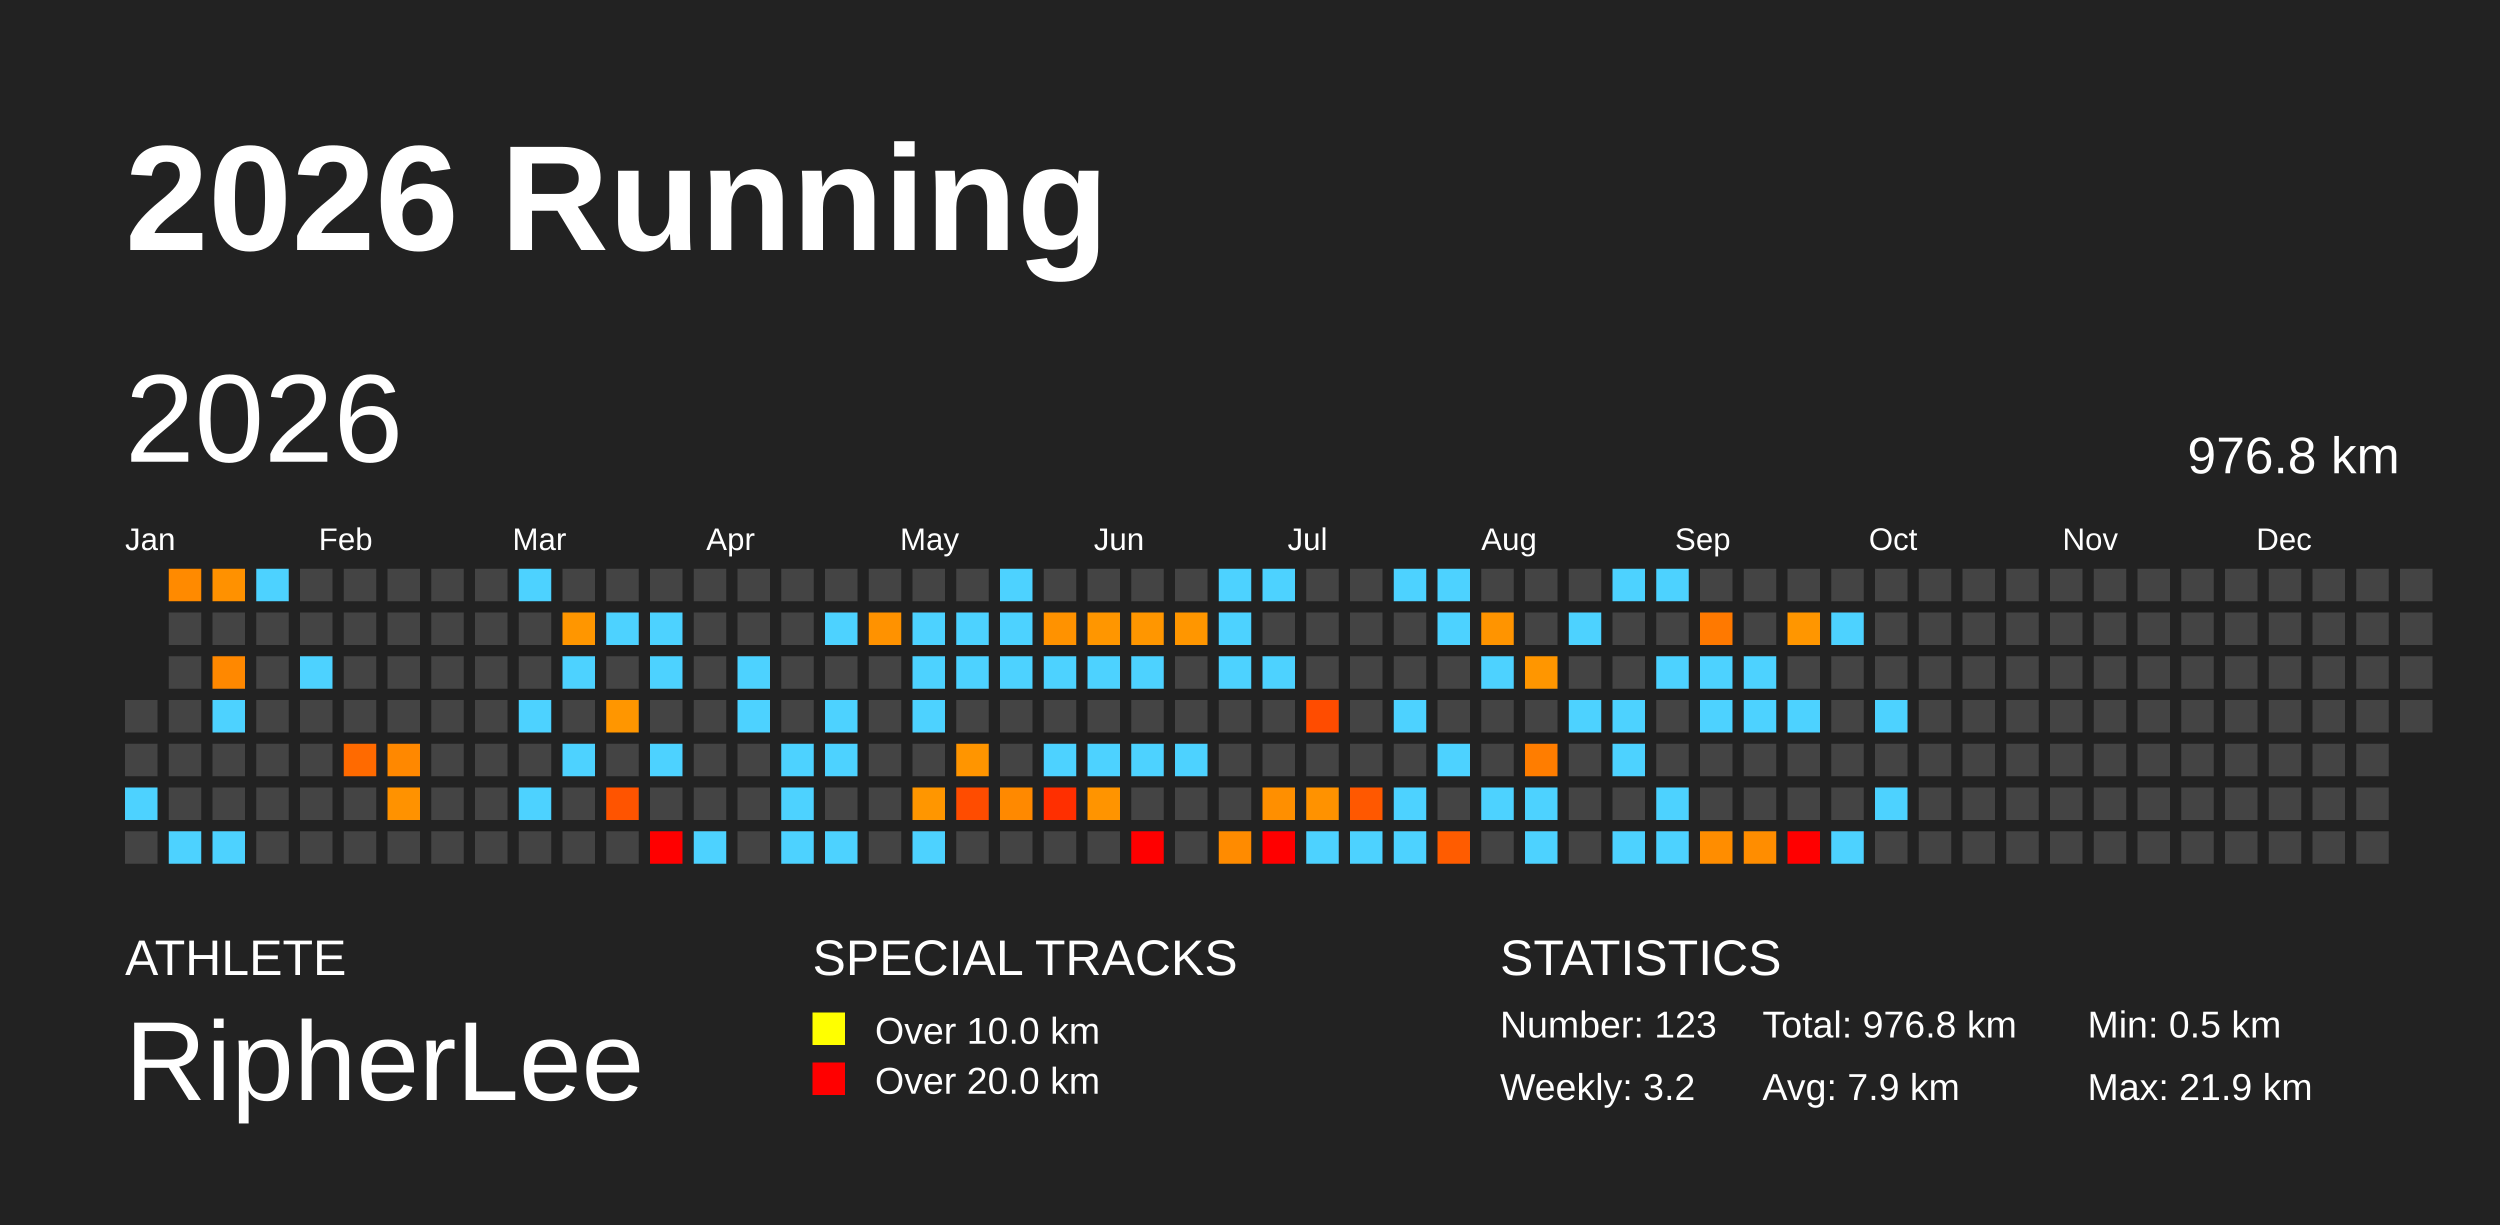
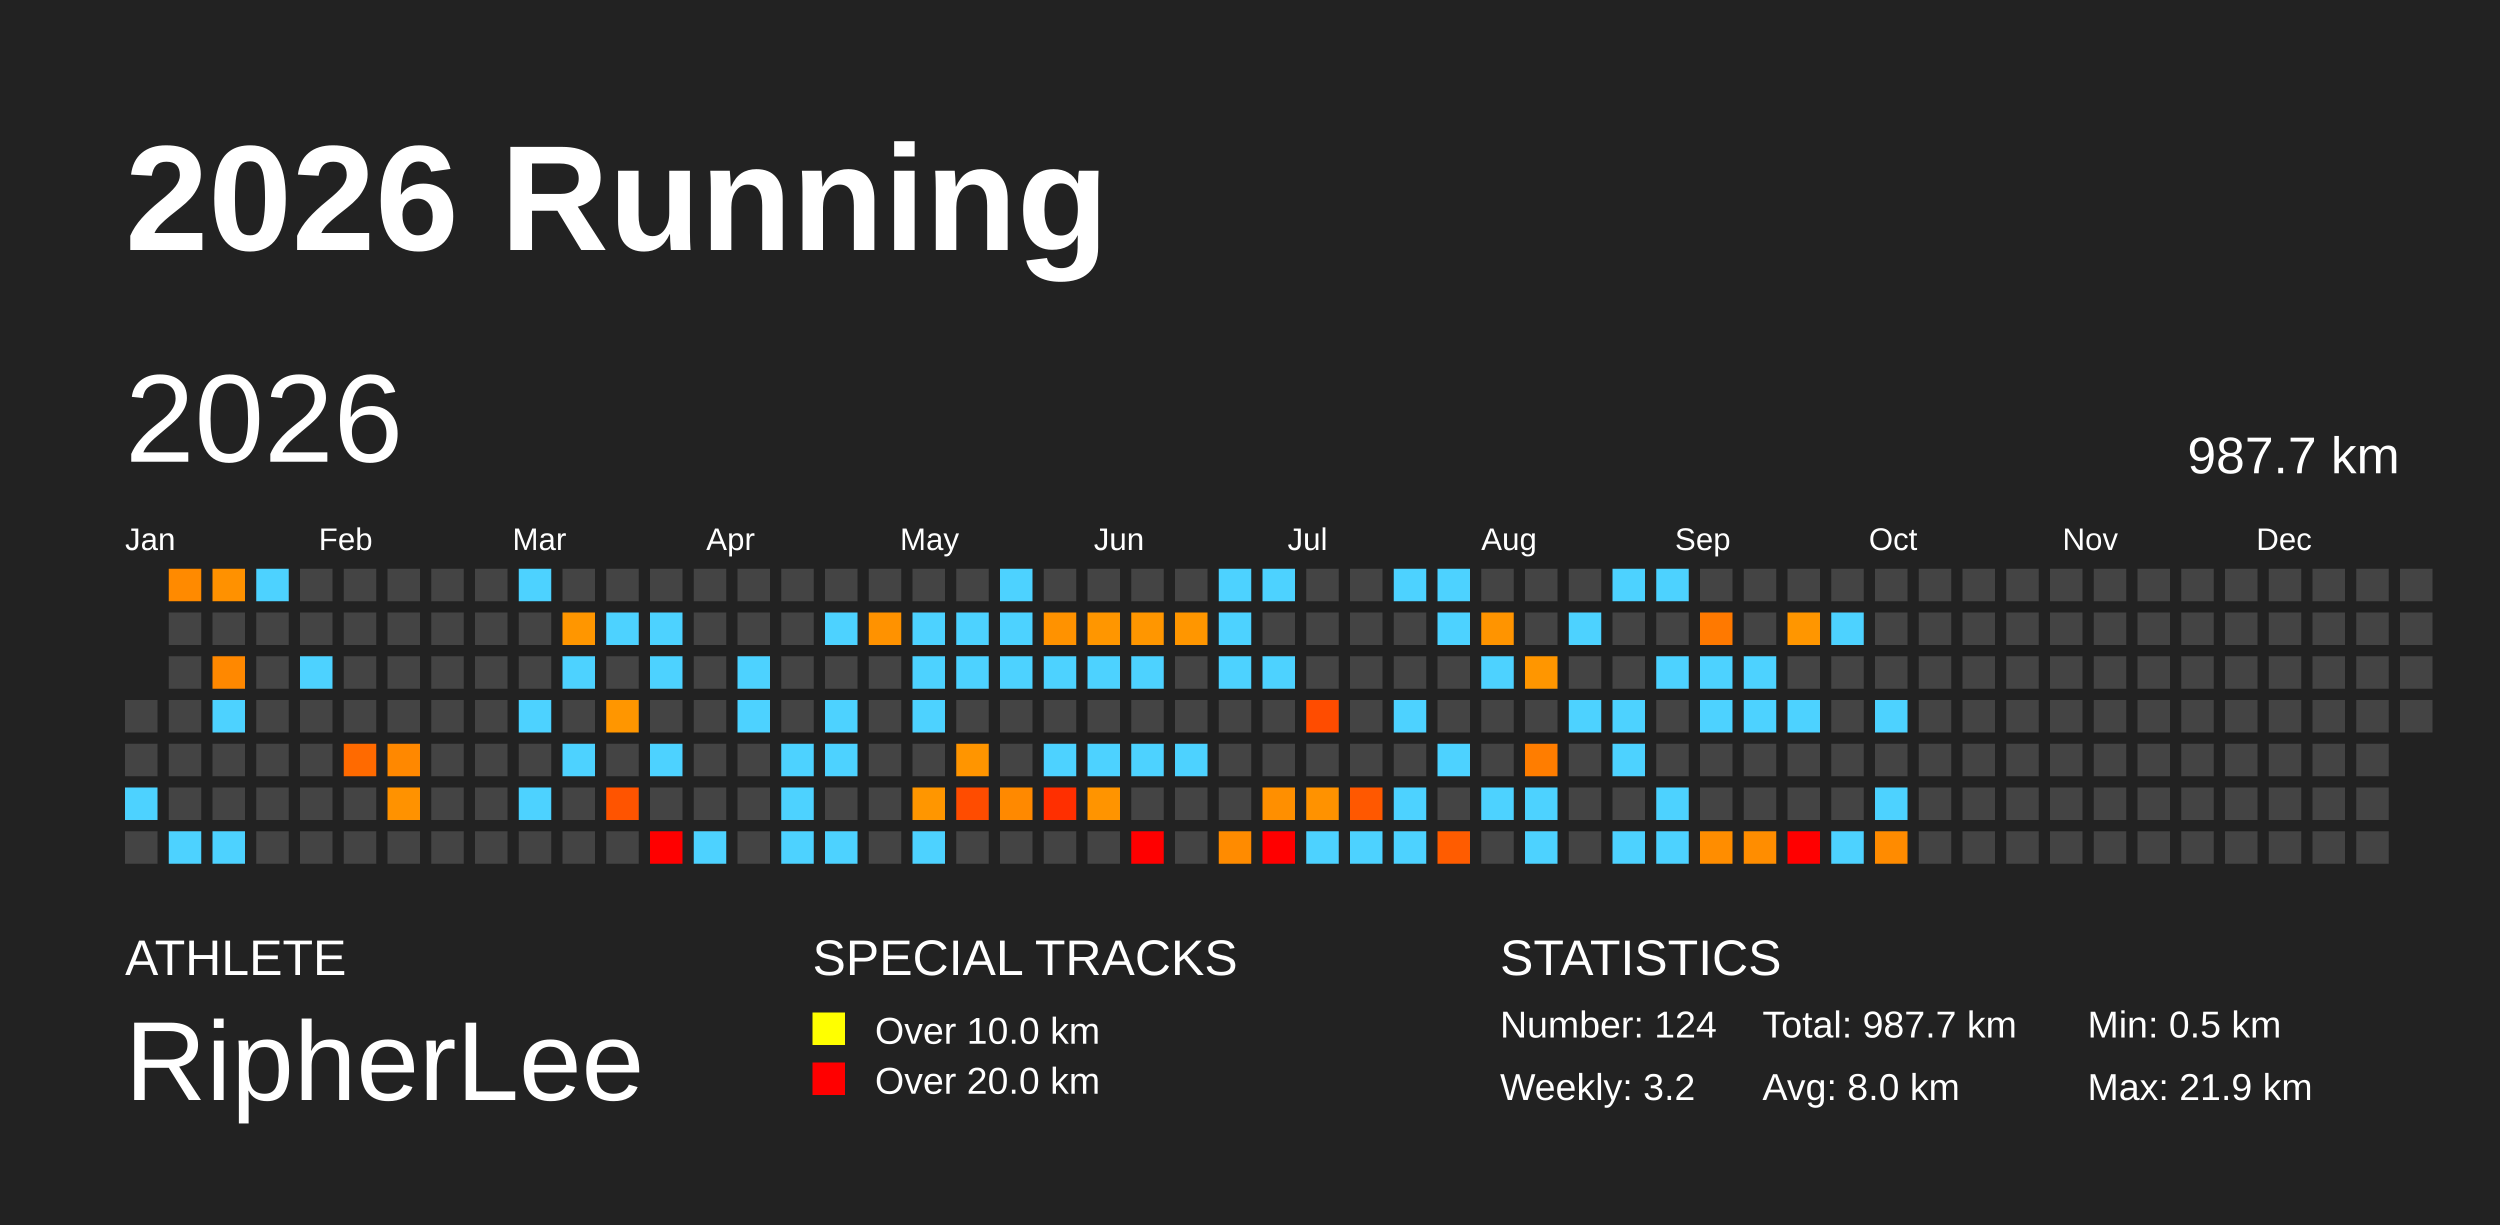
<svg xmlns="http://www.w3.org/2000/svg" baseProfile="full" height="98mm" version="1.1" viewBox="0,0,200,98" width="200mm">
  <defs />
  <rect fill="#222222" height="98" width="200" x="0" y="0" />
  <text fill="#FFFFFF" style="font-size:12px; font-family:Arial; font-weight:bold;" x="10" y="20">2026 Running</text>
  <text fill="#FFFFFF" style="font-size:4px; font-family:Arial" x="10" y="78">ATHLETE</text>
  <text fill="#FFFFFF" style="font-size:9px; font-family:Arial" x="10" y="88">RipherLee</text>
  <text fill="#FFFFFF" style="font-size:4px; font-family:Arial" x="65" y="78">SPECIAL TRACKS</text>
  <rect fill="yellow" height="2.6" width="2.6" x="65" y="81" />
  <text fill="#FFFFFF" style="font-size:3px; font-family:Arial" x="70" y="83.5">Over 10.0 km</text>
  <rect fill="red" height="2.6" width="2.6" x="65" y="85" />
  <text fill="#FFFFFF" style="font-size:3px; font-family:Arial" x="70" y="87.5">Over 20.0 km</text>
  <text fill="#FFFFFF" style="font-size:4px; font-family:Arial" x="120" y="78">STATISTICS</text>
-   <text fill="#FFFFFF" style="font-size:3px; font-family:Arial" x="120" y="83">Number: 123</text>
+   <text fill="#FFFFFF" style="font-size:3px; font-family:Arial" x="120" y="83">Number: 124</text>
  <text fill="#FFFFFF" style="font-size:3px; font-family:Arial" x="120" y="88">Weekly: 3.2</text>
-   <text fill="#FFFFFF" style="font-size:3px; font-family:Arial" x="141" y="83">Total: 976.8 km</text>
-   <text fill="#FFFFFF" style="font-size:3px; font-family:Arial" x="141" y="88">Avg: 7.9 km</text>
+   <text fill="#FFFFFF" style="font-size:3px; font-family:Arial" x="141" y="83">Total: 987.7 km</text>
+   <text fill="#FFFFFF" style="font-size:3px; font-family:Arial" x="141" y="88">Avg: 8.0 km</text>
  <text fill="#FFFFFF" style="font-size:3px; font-family:Arial" x="167" y="83">Min: 0.5 km</text>
  <text fill="#FFFFFF" style="font-size:3px; font-family:Arial" x="167" y="88">Max: 21.9 km</text>
  <text dominant-baseline="hanging" fill="#FFFFFF" style="font-size:10.0px; font-family:Arial;" x="10" y="30">2026</text>
-   <text dominant-baseline="hanging" fill="#FFFFFF" style="font-size:4.125px; font-family:Arial;" x="175" y="35">976.8 km</text>
+   <text dominant-baseline="hanging" fill="#FFFFFF" style="font-size:4.125px; font-family:Arial;" x="175" y="35">987.7 km</text>
  <text fill="#FFFFFF" style="font-size:2.5px; font-family:Arial" x="10.0" y="44">Jan</text>
  <text fill="#FFFFFF" style="font-size:2.5px; font-family:Arial" x="25.5" y="44">Feb</text>
  <text fill="#FFFFFF" style="font-size:2.5px; font-family:Arial" x="41.0" y="44">Mar</text>
  <text fill="#FFFFFF" style="font-size:2.5px; font-family:Arial" x="56.5" y="44">Apr</text>
  <text fill="#FFFFFF" style="font-size:2.5px; font-family:Arial" x="72.0" y="44">May</text>
  <text fill="#FFFFFF" style="font-size:2.5px; font-family:Arial" x="87.5" y="44">Jun</text>
  <text fill="#FFFFFF" style="font-size:2.5px; font-family:Arial" x="103.0" y="44">Jul</text>
  <text fill="#FFFFFF" style="font-size:2.5px; font-family:Arial" x="118.5" y="44">Aug</text>
  <text fill="#FFFFFF" style="font-size:2.5px; font-family:Arial" x="134.0" y="44">Sep</text>
  <text fill="#FFFFFF" style="font-size:2.5px; font-family:Arial" x="149.5" y="44">Oct</text>
  <text fill="#FFFFFF" style="font-size:2.5px; font-family:Arial" x="165.0" y="44">Nov</text>
  <text fill="#FFFFFF" style="font-size:2.5px; font-family:Arial" x="180.5" y="44">Dec</text>
  <rect fill="#444444" height="2.6" width="2.6" x="10.0" y="56.0" />
  <rect fill="#444444" height="2.6" width="2.6" x="10.0" y="59.5" />
  <rect fill="#4dd2ff" height="2.6" width="2.6" x="10.0" y="63.0" />
  <rect fill="#444444" height="2.6" width="2.6" x="10.0" y="66.5" />
  <rect fill="#ff8a00" height="2.6" width="2.6" x="13.5" y="45.5" />
  <rect fill="#444444" height="2.6" width="2.6" x="13.5" y="49.0" />
  <rect fill="#444444" height="2.6" width="2.6" x="13.5" y="52.5" />
  <rect fill="#444444" height="2.6" width="2.6" x="13.5" y="56.0" />
  <rect fill="#444444" height="2.6" width="2.6" x="13.5" y="59.5" />
  <rect fill="#444444" height="2.6" width="2.6" x="13.5" y="63.0" />
  <rect fill="#4dd2ff" height="2.6" width="2.6" x="13.5" y="66.5" />
  <rect fill="#ff9100" height="2.6" width="2.6" x="17.0" y="45.5" />
  <rect fill="#444444" height="2.6" width="2.6" x="17.0" y="49.0" />
  <rect fill="#ff8800" height="2.6" width="2.6" x="17.0" y="52.5" />
  <rect fill="#4dd2ff" height="2.6" width="2.6" x="17.0" y="56.0" />
  <rect fill="#444444" height="2.6" width="2.6" x="17.0" y="59.5" />
  <rect fill="#444444" height="2.6" width="2.6" x="17.0" y="63.0" />
  <rect fill="#4dd2ff" height="2.6" width="2.6" x="17.0" y="66.5" />
  <rect fill="#4dd2ff" height="2.6" width="2.6" x="20.5" y="45.5" />
  <rect fill="#444444" height="2.6" width="2.6" x="20.5" y="49.0" />
  <rect fill="#444444" height="2.6" width="2.6" x="20.5" y="52.5" />
  <rect fill="#444444" height="2.6" width="2.6" x="20.5" y="56.0" />
  <rect fill="#444444" height="2.6" width="2.6" x="20.5" y="59.5" />
  <rect fill="#444444" height="2.6" width="2.6" x="20.5" y="63.0" />
  <rect fill="#444444" height="2.6" width="2.6" x="20.5" y="66.5" />
  <rect fill="#444444" height="2.6" width="2.6" x="24.0" y="45.5" />
  <rect fill="#444444" height="2.6" width="2.6" x="24.0" y="49.0" />
  <rect fill="#4dd2ff" height="2.6" width="2.6" x="24.0" y="52.5" />
  <rect fill="#444444" height="2.6" width="2.6" x="24.0" y="56.0" />
  <rect fill="#444444" height="2.6" width="2.6" x="24.0" y="59.5" />
  <rect fill="#444444" height="2.6" width="2.6" x="24.0" y="63.0" />
  <rect fill="#444444" height="2.6" width="2.6" x="24.0" y="66.5" />
  <rect fill="#444444" height="2.6" width="2.6" x="27.5" y="45.5" />
  <rect fill="#444444" height="2.6" width="2.6" x="27.5" y="49.0" />
  <rect fill="#444444" height="2.6" width="2.6" x="27.5" y="52.5" />
  <rect fill="#444444" height="2.6" width="2.6" x="27.5" y="56.0" />
  <rect fill="#ff6a00" height="2.6" width="2.6" x="27.5" y="59.5" />
  <rect fill="#444444" height="2.6" width="2.6" x="27.5" y="63.0" />
  <rect fill="#444444" height="2.6" width="2.6" x="27.5" y="66.5" />
  <rect fill="#444444" height="2.6" width="2.6" x="31.0" y="45.5" />
  <rect fill="#444444" height="2.6" width="2.6" x="31.0" y="49.0" />
  <rect fill="#444444" height="2.6" width="2.6" x="31.0" y="52.5" />
  <rect fill="#444444" height="2.6" width="2.6" x="31.0" y="56.0" />
  <rect fill="#ff8800" height="2.6" width="2.6" x="31.0" y="59.5" />
  <rect fill="#ff9200" height="2.6" width="2.6" x="31.0" y="63.0" />
  <rect fill="#444444" height="2.6" width="2.6" x="31.0" y="66.5" />
  <rect fill="#444444" height="2.6" width="2.6" x="34.5" y="45.5" />
  <rect fill="#444444" height="2.6" width="2.6" x="34.5" y="49.0" />
  <rect fill="#444444" height="2.6" width="2.6" x="34.5" y="52.5" />
  <rect fill="#444444" height="2.6" width="2.6" x="34.5" y="56.0" />
  <rect fill="#444444" height="2.6" width="2.6" x="34.5" y="59.5" />
  <rect fill="#444444" height="2.6" width="2.6" x="34.5" y="63.0" />
  <rect fill="#444444" height="2.6" width="2.6" x="34.5" y="66.5" />
  <rect fill="#444444" height="2.6" width="2.6" x="38.0" y="45.5" />
  <rect fill="#444444" height="2.6" width="2.6" x="38.0" y="49.0" />
  <rect fill="#444444" height="2.6" width="2.6" x="38.0" y="52.5" />
  <rect fill="#444444" height="2.6" width="2.6" x="38.0" y="56.0" />
  <rect fill="#444444" height="2.6" width="2.6" x="38.0" y="59.5" />
  <rect fill="#444444" height="2.6" width="2.6" x="38.0" y="63.0" />
  <rect fill="#444444" height="2.6" width="2.6" x="38.0" y="66.5" />
  <rect fill="#4dd2ff" height="2.6" width="2.6" x="41.5" y="45.5" />
  <rect fill="#444444" height="2.6" width="2.6" x="41.5" y="49.0" />
  <rect fill="#444444" height="2.6" width="2.6" x="41.5" y="52.5" />
  <rect fill="#4dd2ff" height="2.6" width="2.6" x="41.5" y="56.0" />
  <rect fill="#444444" height="2.6" width="2.6" x="41.5" y="59.5" />
  <rect fill="#4dd2ff" height="2.6" width="2.6" x="41.5" y="63.0" />
  <rect fill="#444444" height="2.6" width="2.6" x="41.5" y="66.5" />
  <rect fill="#444444" height="2.6" width="2.6" x="45.0" y="45.5" />
  <rect fill="#ff9600" height="2.6" width="2.6" x="45.0" y="49.0" />
  <rect fill="#4dd2ff" height="2.6" width="2.6" x="45.0" y="52.5" />
  <rect fill="#444444" height="2.6" width="2.6" x="45.0" y="56.0" />
  <rect fill="#4dd2ff" height="2.6" width="2.6" x="45.0" y="59.5" />
  <rect fill="#444444" height="2.6" width="2.6" x="45.0" y="63.0" />
  <rect fill="#444444" height="2.6" width="2.6" x="45.0" y="66.5" />
  <rect fill="#444444" height="2.6" width="2.6" x="48.5" y="45.5" />
  <rect fill="#4dd2ff" height="2.6" width="2.6" x="48.5" y="49.0" />
  <rect fill="#444444" height="2.6" width="2.6" x="48.5" y="52.5" />
  <rect fill="#ff9600" height="2.6" width="2.6" x="48.5" y="56.0" />
  <rect fill="#444444" height="2.6" width="2.6" x="48.5" y="59.5" />
  <rect fill="#ff5400" height="2.6" width="2.6" x="48.5" y="63.0" />
  <rect fill="#444444" height="2.6" width="2.6" x="48.5" y="66.5" />
  <rect fill="#444444" height="2.6" width="2.6" x="52.0" y="45.5" />
  <rect fill="#4dd2ff" height="2.6" width="2.6" x="52.0" y="49.0" />
  <rect fill="#4dd2ff" height="2.6" width="2.6" x="52.0" y="52.5" />
  <rect fill="#444444" height="2.6" width="2.6" x="52.0" y="56.0" />
  <rect fill="#4dd2ff" height="2.6" width="2.6" x="52.0" y="59.5" />
  <rect fill="#444444" height="2.6" width="2.6" x="52.0" y="63.0" />
  <rect fill="red" height="2.6" width="2.6" x="52.0" y="66.5" />
  <rect fill="#444444" height="2.6" width="2.6" x="55.5" y="45.5" />
  <rect fill="#444444" height="2.6" width="2.6" x="55.5" y="49.0" />
  <rect fill="#444444" height="2.6" width="2.6" x="55.5" y="52.5" />
  <rect fill="#444444" height="2.6" width="2.6" x="55.5" y="56.0" />
  <rect fill="#444444" height="2.6" width="2.6" x="55.5" y="59.5" />
  <rect fill="#444444" height="2.6" width="2.6" x="55.5" y="63.0" />
  <rect fill="#4dd2ff" height="2.6" width="2.6" x="55.5" y="66.5" />
  <rect fill="#444444" height="2.6" width="2.6" x="59.0" y="45.5" />
  <rect fill="#444444" height="2.6" width="2.6" x="59.0" y="49.0" />
  <rect fill="#4dd2ff" height="2.6" width="2.6" x="59.0" y="52.5" />
  <rect fill="#4dd2ff" height="2.6" width="2.6" x="59.0" y="56.0" />
  <rect fill="#444444" height="2.6" width="2.6" x="59.0" y="59.5" />
  <rect fill="#444444" height="2.6" width="2.6" x="59.0" y="63.0" />
  <rect fill="#444444" height="2.6" width="2.6" x="59.0" y="66.5" />
  <rect fill="#444444" height="2.6" width="2.6" x="62.5" y="45.5" />
  <rect fill="#444444" height="2.6" width="2.6" x="62.5" y="49.0" />
  <rect fill="#444444" height="2.6" width="2.6" x="62.5" y="52.5" />
  <rect fill="#444444" height="2.6" width="2.6" x="62.5" y="56.0" />
  <rect fill="#4dd2ff" height="2.6" width="2.6" x="62.5" y="59.5" />
  <rect fill="#4dd2ff" height="2.6" width="2.6" x="62.5" y="63.0" />
  <rect fill="#4dd2ff" height="2.6" width="2.6" x="62.5" y="66.5" />
  <rect fill="#444444" height="2.6" width="2.6" x="66.0" y="45.5" />
  <rect fill="#4dd2ff" height="2.6" width="2.6" x="66.0" y="49.0" />
  <rect fill="#444444" height="2.6" width="2.6" x="66.0" y="52.5" />
  <rect fill="#4dd2ff" height="2.6" width="2.6" x="66.0" y="56.0" />
  <rect fill="#4dd2ff" height="2.6" width="2.6" x="66.0" y="59.5" />
  <rect fill="#444444" height="2.6" width="2.6" x="66.0" y="63.0" />
  <rect fill="#4dd2ff" height="2.6" width="2.6" x="66.0" y="66.5" />
  <rect fill="#444444" height="2.6" width="2.6" x="69.5" y="45.5" />
  <rect fill="#ff9200" height="2.6" width="2.6" x="69.5" y="49.0" />
  <rect fill="#444444" height="2.6" width="2.6" x="69.5" y="52.5" />
  <rect fill="#444444" height="2.6" width="2.6" x="69.5" y="56.0" />
  <rect fill="#444444" height="2.6" width="2.6" x="69.5" y="59.5" />
  <rect fill="#444444" height="2.6" width="2.6" x="69.5" y="63.0" />
  <rect fill="#444444" height="2.6" width="2.6" x="69.5" y="66.5" />
  <rect fill="#444444" height="2.6" width="2.6" x="73.0" y="45.5" />
  <rect fill="#4dd2ff" height="2.6" width="2.6" x="73.0" y="49.0" />
  <rect fill="#4dd2ff" height="2.6" width="2.6" x="73.0" y="52.5" />
  <rect fill="#4dd2ff" height="2.6" width="2.6" x="73.0" y="56.0" />
  <rect fill="#444444" height="2.6" width="2.6" x="73.0" y="59.5" />
  <rect fill="#ff9600" height="2.6" width="2.6" x="73.0" y="63.0" />
  <rect fill="#4dd2ff" height="2.6" width="2.6" x="73.0" y="66.5" />
  <rect fill="#444444" height="2.6" width="2.6" x="76.5" y="45.5" />
  <rect fill="#4dd2ff" height="2.6" width="2.6" x="76.5" y="49.0" />
  <rect fill="#4dd2ff" height="2.6" width="2.6" x="76.5" y="52.5" />
  <rect fill="#444444" height="2.6" width="2.6" x="76.5" y="56.0" />
  <rect fill="#ff9500" height="2.6" width="2.6" x="76.5" y="59.5" />
  <rect fill="#ff4c00" height="2.6" width="2.6" x="76.5" y="63.0" />
  <rect fill="#444444" height="2.6" width="2.6" x="76.5" y="66.5" />
  <rect fill="#4dd2ff" height="2.6" width="2.6" x="80.0" y="45.5" />
  <rect fill="#4dd2ff" height="2.6" width="2.6" x="80.0" y="49.0" />
  <rect fill="#4dd2ff" height="2.6" width="2.6" x="80.0" y="52.5" />
  <rect fill="#444444" height="2.6" width="2.6" x="80.0" y="56.0" />
  <rect fill="#444444" height="2.6" width="2.6" x="80.0" y="59.5" />
  <rect fill="#ff8900" height="2.6" width="2.6" x="80.0" y="63.0" />
  <rect fill="#444444" height="2.6" width="2.6" x="80.0" y="66.5" />
  <rect fill="#444444" height="2.6" width="2.6" x="83.5" y="45.5" />
  <rect fill="#ff9200" height="2.6" width="2.6" x="83.5" y="49.0" />
  <rect fill="#4dd2ff" height="2.6" width="2.6" x="83.5" y="52.5" />
  <rect fill="#444444" height="2.6" width="2.6" x="83.5" y="56.0" />
  <rect fill="#4dd2ff" height="2.6" width="2.6" x="83.5" y="59.5" />
  <rect fill="#ff2f00" height="2.6" width="2.6" x="83.5" y="63.0" />
  <rect fill="#444444" height="2.6" width="2.6" x="83.5" y="66.5" />
  <rect fill="#444444" height="2.6" width="2.6" x="87.0" y="45.5" />
  <rect fill="#ff9600" height="2.6" width="2.6" x="87.0" y="49.0" />
  <rect fill="#4dd2ff" height="2.6" width="2.6" x="87.0" y="52.5" />
  <rect fill="#444444" height="2.6" width="2.6" x="87.0" y="56.0" />
  <rect fill="#4dd2ff" height="2.6" width="2.6" x="87.0" y="59.5" />
  <rect fill="#ff9400" height="2.6" width="2.6" x="87.0" y="63.0" />
  <rect fill="#444444" height="2.6" width="2.6" x="87.0" y="66.5" />
  <rect fill="#444444" height="2.6" width="2.6" x="90.5" y="45.5" />
  <rect fill="#ff9600" height="2.6" width="2.6" x="90.5" y="49.0" />
  <rect fill="#4dd2ff" height="2.6" width="2.6" x="90.5" y="52.5" />
  <rect fill="#444444" height="2.6" width="2.6" x="90.5" y="56.0" />
  <rect fill="#4dd2ff" height="2.6" width="2.6" x="90.5" y="59.5" />
  <rect fill="#444444" height="2.6" width="2.6" x="90.5" y="63.0" />
  <rect fill="red" height="2.6" width="2.6" x="90.5" y="66.5" />
  <rect fill="#444444" height="2.6" width="2.6" x="94.0" y="45.5" />
  <rect fill="#ff9600" height="2.6" width="2.6" x="94.0" y="49.0" />
  <rect fill="#444444" height="2.6" width="2.6" x="94.0" y="52.5" />
  <rect fill="#444444" height="2.6" width="2.6" x="94.0" y="56.0" />
  <rect fill="#4dd2ff" height="2.6" width="2.6" x="94.0" y="59.5" />
  <rect fill="#444444" height="2.6" width="2.6" x="94.0" y="63.0" />
  <rect fill="#444444" height="2.6" width="2.6" x="94.0" y="66.5" />
  <rect fill="#4dd2ff" height="2.6" width="2.6" x="97.5" y="45.5" />
  <rect fill="#4dd2ff" height="2.6" width="2.6" x="97.5" y="49.0" />
  <rect fill="#4dd2ff" height="2.6" width="2.6" x="97.5" y="52.5" />
  <rect fill="#444444" height="2.6" width="2.6" x="97.5" y="56.0" />
  <rect fill="#444444" height="2.6" width="2.6" x="97.5" y="59.5" />
  <rect fill="#444444" height="2.6" width="2.6" x="97.5" y="63.0" />
  <rect fill="#ff8b00" height="2.6" width="2.6" x="97.5" y="66.5" />
  <rect fill="#4dd2ff" height="2.6" width="2.6" x="101.0" y="45.5" />
  <rect fill="#444444" height="2.6" width="2.6" x="101.0" y="49.0" />
  <rect fill="#4dd2ff" height="2.6" width="2.6" x="101.0" y="52.5" />
  <rect fill="#444444" height="2.6" width="2.6" x="101.0" y="56.0" />
  <rect fill="#444444" height="2.6" width="2.6" x="101.0" y="59.5" />
  <rect fill="#ff8f00" height="2.6" width="2.6" x="101.0" y="63.0" />
  <rect fill="red" height="2.6" width="2.6" x="101.0" y="66.5" />
  <rect fill="#444444" height="2.6" width="2.6" x="104.5" y="45.5" />
  <rect fill="#444444" height="2.6" width="2.6" x="104.5" y="49.0" />
  <rect fill="#444444" height="2.6" width="2.6" x="104.5" y="52.5" />
  <rect fill="#ff4c00" height="2.6" width="2.6" x="104.5" y="56.0" />
  <rect fill="#444444" height="2.6" width="2.6" x="104.5" y="59.5" />
  <rect fill="#ff9200" height="2.6" width="2.6" x="104.5" y="63.0" />
  <rect fill="#4dd2ff" height="2.6" width="2.6" x="104.5" y="66.5" />
  <rect fill="#444444" height="2.6" width="2.6" x="108.0" y="45.5" />
  <rect fill="#444444" height="2.6" width="2.6" x="108.0" y="49.0" />
  <rect fill="#444444" height="2.6" width="2.6" x="108.0" y="52.5" />
  <rect fill="#444444" height="2.6" width="2.6" x="108.0" y="56.0" />
  <rect fill="#444444" height="2.6" width="2.6" x="108.0" y="59.5" />
  <rect fill="#ff5800" height="2.6" width="2.6" x="108.0" y="63.0" />
  <rect fill="#4dd2ff" height="2.6" width="2.6" x="108.0" y="66.5" />
  <rect fill="#4dd2ff" height="2.6" width="2.6" x="111.5" y="45.5" />
  <rect fill="#444444" height="2.6" width="2.6" x="111.5" y="49.0" />
  <rect fill="#444444" height="2.6" width="2.6" x="111.5" y="52.5" />
  <rect fill="#4dd2ff" height="2.6" width="2.6" x="111.5" y="56.0" />
  <rect fill="#444444" height="2.6" width="2.6" x="111.5" y="59.5" />
  <rect fill="#4dd2ff" height="2.6" width="2.6" x="111.5" y="63.0" />
  <rect fill="#4dd2ff" height="2.6" width="2.6" x="111.5" y="66.5" />
  <rect fill="#4dd2ff" height="2.6" width="2.6" x="115.0" y="45.5" />
  <rect fill="#4dd2ff" height="2.6" width="2.6" x="115.0" y="49.0" />
  <rect fill="#444444" height="2.6" width="2.6" x="115.0" y="52.5" />
  <rect fill="#444444" height="2.6" width="2.6" x="115.0" y="56.0" />
  <rect fill="#4dd2ff" height="2.6" width="2.6" x="115.0" y="59.5" />
  <rect fill="#444444" height="2.6" width="2.6" x="115.0" y="63.0" />
  <rect fill="#ff5c00" height="2.6" width="2.6" x="115.0" y="66.5" />
  <rect fill="#444444" height="2.6" width="2.6" x="118.5" y="45.5" />
  <rect fill="#ff9400" height="2.6" width="2.6" x="118.5" y="49.0" />
  <rect fill="#4dd2ff" height="2.6" width="2.6" x="118.5" y="52.5" />
  <rect fill="#444444" height="2.6" width="2.6" x="118.5" y="56.0" />
  <rect fill="#444444" height="2.6" width="2.6" x="118.5" y="59.5" />
  <rect fill="#4dd2ff" height="2.6" width="2.6" x="118.5" y="63.0" />
  <rect fill="#444444" height="2.6" width="2.6" x="118.5" y="66.5" />
  <rect fill="#444444" height="2.6" width="2.6" x="122.0" y="45.5" />
  <rect fill="#444444" height="2.6" width="2.6" x="122.0" y="49.0" />
  <rect fill="#ff9600" height="2.6" width="2.6" x="122.0" y="52.5" />
  <rect fill="#444444" height="2.6" width="2.6" x="122.0" y="56.0" />
  <rect fill="#ff7d00" height="2.6" width="2.6" x="122.0" y="59.5" />
  <rect fill="#4dd2ff" height="2.6" width="2.6" x="122.0" y="63.0" />
  <rect fill="#4dd2ff" height="2.6" width="2.6" x="122.0" y="66.5" />
  <rect fill="#444444" height="2.6" width="2.6" x="125.5" y="45.5" />
  <rect fill="#4dd2ff" height="2.6" width="2.6" x="125.5" y="49.0" />
  <rect fill="#444444" height="2.6" width="2.6" x="125.5" y="52.5" />
  <rect fill="#4dd2ff" height="2.6" width="2.6" x="125.5" y="56.0" />
  <rect fill="#444444" height="2.6" width="2.6" x="125.5" y="59.5" />
  <rect fill="#444444" height="2.6" width="2.6" x="125.5" y="63.0" />
  <rect fill="#444444" height="2.6" width="2.6" x="125.5" y="66.5" />
  <rect fill="#4dd2ff" height="2.6" width="2.6" x="129.0" y="45.5" />
  <rect fill="#444444" height="2.6" width="2.6" x="129.0" y="49.0" />
  <rect fill="#444444" height="2.6" width="2.6" x="129.0" y="52.5" />
  <rect fill="#4dd2ff" height="2.6" width="2.6" x="129.0" y="56.0" />
  <rect fill="#4dd2ff" height="2.6" width="2.6" x="129.0" y="59.5" />
  <rect fill="#444444" height="2.6" width="2.6" x="129.0" y="63.0" />
  <rect fill="#4dd2ff" height="2.6" width="2.6" x="129.0" y="66.5" />
  <rect fill="#4dd2ff" height="2.6" width="2.6" x="132.5" y="45.5" />
  <rect fill="#444444" height="2.6" width="2.6" x="132.5" y="49.0" />
  <rect fill="#4dd2ff" height="2.6" width="2.6" x="132.5" y="52.5" />
  <rect fill="#444444" height="2.6" width="2.6" x="132.5" y="56.0" />
  <rect fill="#444444" height="2.6" width="2.6" x="132.5" y="59.5" />
  <rect fill="#4dd2ff" height="2.6" width="2.6" x="132.5" y="63.0" />
  <rect fill="#4dd2ff" height="2.6" width="2.6" x="132.5" y="66.5" />
  <rect fill="#444444" height="2.6" width="2.6" x="136.0" y="45.5" />
  <rect fill="#ff7900" height="2.6" width="2.6" x="136.0" y="49.0" />
  <rect fill="#4dd2ff" height="2.6" width="2.6" x="136.0" y="52.5" />
  <rect fill="#4dd2ff" height="2.6" width="2.6" x="136.0" y="56.0" />
  <rect fill="#444444" height="2.6" width="2.6" x="136.0" y="59.5" />
  <rect fill="#444444" height="2.6" width="2.6" x="136.0" y="63.0" />
  <rect fill="#ff8d00" height="2.6" width="2.6" x="136.0" y="66.5" />
  <rect fill="#444444" height="2.6" width="2.6" x="139.5" y="45.5" />
  <rect fill="#444444" height="2.6" width="2.6" x="139.5" y="49.0" />
  <rect fill="#4dd2ff" height="2.6" width="2.6" x="139.5" y="52.5" />
  <rect fill="#4dd2ff" height="2.6" width="2.6" x="139.5" y="56.0" />
  <rect fill="#444444" height="2.6" width="2.6" x="139.5" y="59.5" />
  <rect fill="#444444" height="2.6" width="2.6" x="139.5" y="63.0" />
  <rect fill="#ff8d00" height="2.6" width="2.6" x="139.5" y="66.5" />
  <rect fill="#444444" height="2.6" width="2.6" x="143.0" y="45.5" />
  <rect fill="#ff9600" height="2.6" width="2.6" x="143.0" y="49.0" />
  <rect fill="#444444" height="2.6" width="2.6" x="143.0" y="52.5" />
  <rect fill="#4dd2ff" height="2.6" width="2.6" x="143.0" y="56.0" />
  <rect fill="#444444" height="2.6" width="2.6" x="143.0" y="59.5" />
  <rect fill="#444444" height="2.6" width="2.6" x="143.0" y="63.0" />
  <rect fill="red" height="2.6" width="2.6" x="143.0" y="66.5" />
  <rect fill="#444444" height="2.6" width="2.6" x="146.5" y="45.5" />
  <rect fill="#4dd2ff" height="2.6" width="2.6" x="146.5" y="49.0" />
  <rect fill="#444444" height="2.6" width="2.6" x="146.5" y="52.5" />
  <rect fill="#444444" height="2.6" width="2.6" x="146.5" y="56.0" />
  <rect fill="#444444" height="2.6" width="2.6" x="146.5" y="59.5" />
  <rect fill="#444444" height="2.6" width="2.6" x="146.5" y="63.0" />
  <rect fill="#4dd2ff" height="2.6" width="2.6" x="146.5" y="66.5" />
  <rect fill="#444444" height="2.6" width="2.6" x="150.0" y="45.5" />
  <rect fill="#444444" height="2.6" width="2.6" x="150.0" y="49.0" />
  <rect fill="#444444" height="2.6" width="2.6" x="150.0" y="52.5" />
  <rect fill="#4dd2ff" height="2.6" width="2.6" x="150.0" y="56.0" />
  <rect fill="#444444" height="2.6" width="2.6" x="150.0" y="59.5" />
  <rect fill="#4dd2ff" height="2.6" width="2.6" x="150.0" y="63.0" />
-   <rect fill="#444444" height="2.6" width="2.6" x="150.0" y="66.5" />
+   <rect fill="#ff8b00" height="2.6" width="2.6" x="150.0" y="66.5" />
  <rect fill="#444444" height="2.6" width="2.6" x="153.5" y="45.5" />
  <rect fill="#444444" height="2.6" width="2.6" x="153.5" y="49.0" />
  <rect fill="#444444" height="2.6" width="2.6" x="153.5" y="52.5" />
  <rect fill="#444444" height="2.6" width="2.6" x="153.5" y="56.0" />
  <rect fill="#444444" height="2.6" width="2.6" x="153.5" y="59.5" />
  <rect fill="#444444" height="2.6" width="2.6" x="153.5" y="63.0" />
  <rect fill="#444444" height="2.6" width="2.6" x="153.5" y="66.5" />
  <rect fill="#444444" height="2.6" width="2.6" x="157.0" y="45.5" />
  <rect fill="#444444" height="2.6" width="2.6" x="157.0" y="49.0" />
  <rect fill="#444444" height="2.6" width="2.6" x="157.0" y="52.5" />
  <rect fill="#444444" height="2.6" width="2.6" x="157.0" y="56.0" />
  <rect fill="#444444" height="2.6" width="2.6" x="157.0" y="59.5" />
  <rect fill="#444444" height="2.6" width="2.6" x="157.0" y="63.0" />
  <rect fill="#444444" height="2.6" width="2.6" x="157.0" y="66.5" />
  <rect fill="#444444" height="2.6" width="2.6" x="160.5" y="45.5" />
  <rect fill="#444444" height="2.6" width="2.6" x="160.5" y="49.0" />
  <rect fill="#444444" height="2.6" width="2.6" x="160.5" y="52.5" />
  <rect fill="#444444" height="2.6" width="2.6" x="160.5" y="56.0" />
  <rect fill="#444444" height="2.6" width="2.6" x="160.5" y="59.5" />
  <rect fill="#444444" height="2.6" width="2.6" x="160.5" y="63.0" />
  <rect fill="#444444" height="2.6" width="2.6" x="160.5" y="66.5" />
  <rect fill="#444444" height="2.6" width="2.6" x="164.0" y="45.5" />
  <rect fill="#444444" height="2.6" width="2.6" x="164.0" y="49.0" />
  <rect fill="#444444" height="2.6" width="2.6" x="164.0" y="52.5" />
  <rect fill="#444444" height="2.6" width="2.6" x="164.0" y="56.0" />
  <rect fill="#444444" height="2.6" width="2.6" x="164.0" y="59.5" />
  <rect fill="#444444" height="2.6" width="2.6" x="164.0" y="63.0" />
  <rect fill="#444444" height="2.6" width="2.6" x="164.0" y="66.5" />
  <rect fill="#444444" height="2.6" width="2.6" x="167.5" y="45.5" />
  <rect fill="#444444" height="2.6" width="2.6" x="167.5" y="49.0" />
  <rect fill="#444444" height="2.6" width="2.6" x="167.5" y="52.5" />
  <rect fill="#444444" height="2.6" width="2.6" x="167.5" y="56.0" />
  <rect fill="#444444" height="2.6" width="2.6" x="167.5" y="59.5" />
  <rect fill="#444444" height="2.6" width="2.6" x="167.5" y="63.0" />
  <rect fill="#444444" height="2.6" width="2.6" x="167.5" y="66.5" />
  <rect fill="#444444" height="2.6" width="2.6" x="171.0" y="45.5" />
  <rect fill="#444444" height="2.6" width="2.6" x="171.0" y="49.0" />
  <rect fill="#444444" height="2.6" width="2.6" x="171.0" y="52.5" />
  <rect fill="#444444" height="2.6" width="2.6" x="171.0" y="56.0" />
  <rect fill="#444444" height="2.6" width="2.6" x="171.0" y="59.5" />
  <rect fill="#444444" height="2.6" width="2.6" x="171.0" y="63.0" />
  <rect fill="#444444" height="2.6" width="2.6" x="171.0" y="66.5" />
  <rect fill="#444444" height="2.6" width="2.6" x="174.5" y="45.5" />
  <rect fill="#444444" height="2.6" width="2.6" x="174.5" y="49.0" />
  <rect fill="#444444" height="2.6" width="2.6" x="174.5" y="52.5" />
  <rect fill="#444444" height="2.6" width="2.6" x="174.5" y="56.0" />
  <rect fill="#444444" height="2.6" width="2.6" x="174.5" y="59.5" />
  <rect fill="#444444" height="2.6" width="2.6" x="174.5" y="63.0" />
  <rect fill="#444444" height="2.6" width="2.6" x="174.5" y="66.5" />
  <rect fill="#444444" height="2.6" width="2.6" x="178.0" y="45.5" />
  <rect fill="#444444" height="2.6" width="2.6" x="178.0" y="49.0" />
  <rect fill="#444444" height="2.6" width="2.6" x="178.0" y="52.5" />
  <rect fill="#444444" height="2.6" width="2.6" x="178.0" y="56.0" />
  <rect fill="#444444" height="2.6" width="2.6" x="178.0" y="59.5" />
  <rect fill="#444444" height="2.6" width="2.6" x="178.0" y="63.0" />
  <rect fill="#444444" height="2.6" width="2.6" x="178.0" y="66.5" />
  <rect fill="#444444" height="2.6" width="2.6" x="181.5" y="45.5" />
  <rect fill="#444444" height="2.6" width="2.6" x="181.5" y="49.0" />
  <rect fill="#444444" height="2.6" width="2.6" x="181.5" y="52.5" />
  <rect fill="#444444" height="2.6" width="2.6" x="181.5" y="56.0" />
  <rect fill="#444444" height="2.6" width="2.6" x="181.5" y="59.5" />
  <rect fill="#444444" height="2.6" width="2.6" x="181.5" y="63.0" />
  <rect fill="#444444" height="2.6" width="2.6" x="181.5" y="66.5" />
  <rect fill="#444444" height="2.6" width="2.6" x="185.0" y="45.5" />
  <rect fill="#444444" height="2.6" width="2.6" x="185.0" y="49.0" />
  <rect fill="#444444" height="2.6" width="2.6" x="185.0" y="52.5" />
  <rect fill="#444444" height="2.6" width="2.6" x="185.0" y="56.0" />
  <rect fill="#444444" height="2.6" width="2.6" x="185.0" y="59.5" />
  <rect fill="#444444" height="2.6" width="2.6" x="185.0" y="63.0" />
  <rect fill="#444444" height="2.6" width="2.6" x="185.0" y="66.5" />
  <rect fill="#444444" height="2.6" width="2.6" x="188.5" y="45.5" />
  <rect fill="#444444" height="2.6" width="2.6" x="188.5" y="49.0" />
  <rect fill="#444444" height="2.6" width="2.6" x="188.5" y="52.5" />
  <rect fill="#444444" height="2.6" width="2.6" x="188.5" y="56.0" />
  <rect fill="#444444" height="2.6" width="2.6" x="188.5" y="59.5" />
  <rect fill="#444444" height="2.6" width="2.6" x="188.5" y="63.0" />
  <rect fill="#444444" height="2.6" width="2.6" x="188.5" y="66.5" />
  <rect fill="#444444" height="2.6" width="2.6" x="192.0" y="45.5" />
  <rect fill="#444444" height="2.6" width="2.6" x="192.0" y="49.0" />
  <rect fill="#444444" height="2.6" width="2.6" x="192.0" y="52.5" />
  <rect fill="#444444" height="2.6" width="2.6" x="192.0" y="56.0" />
</svg>
